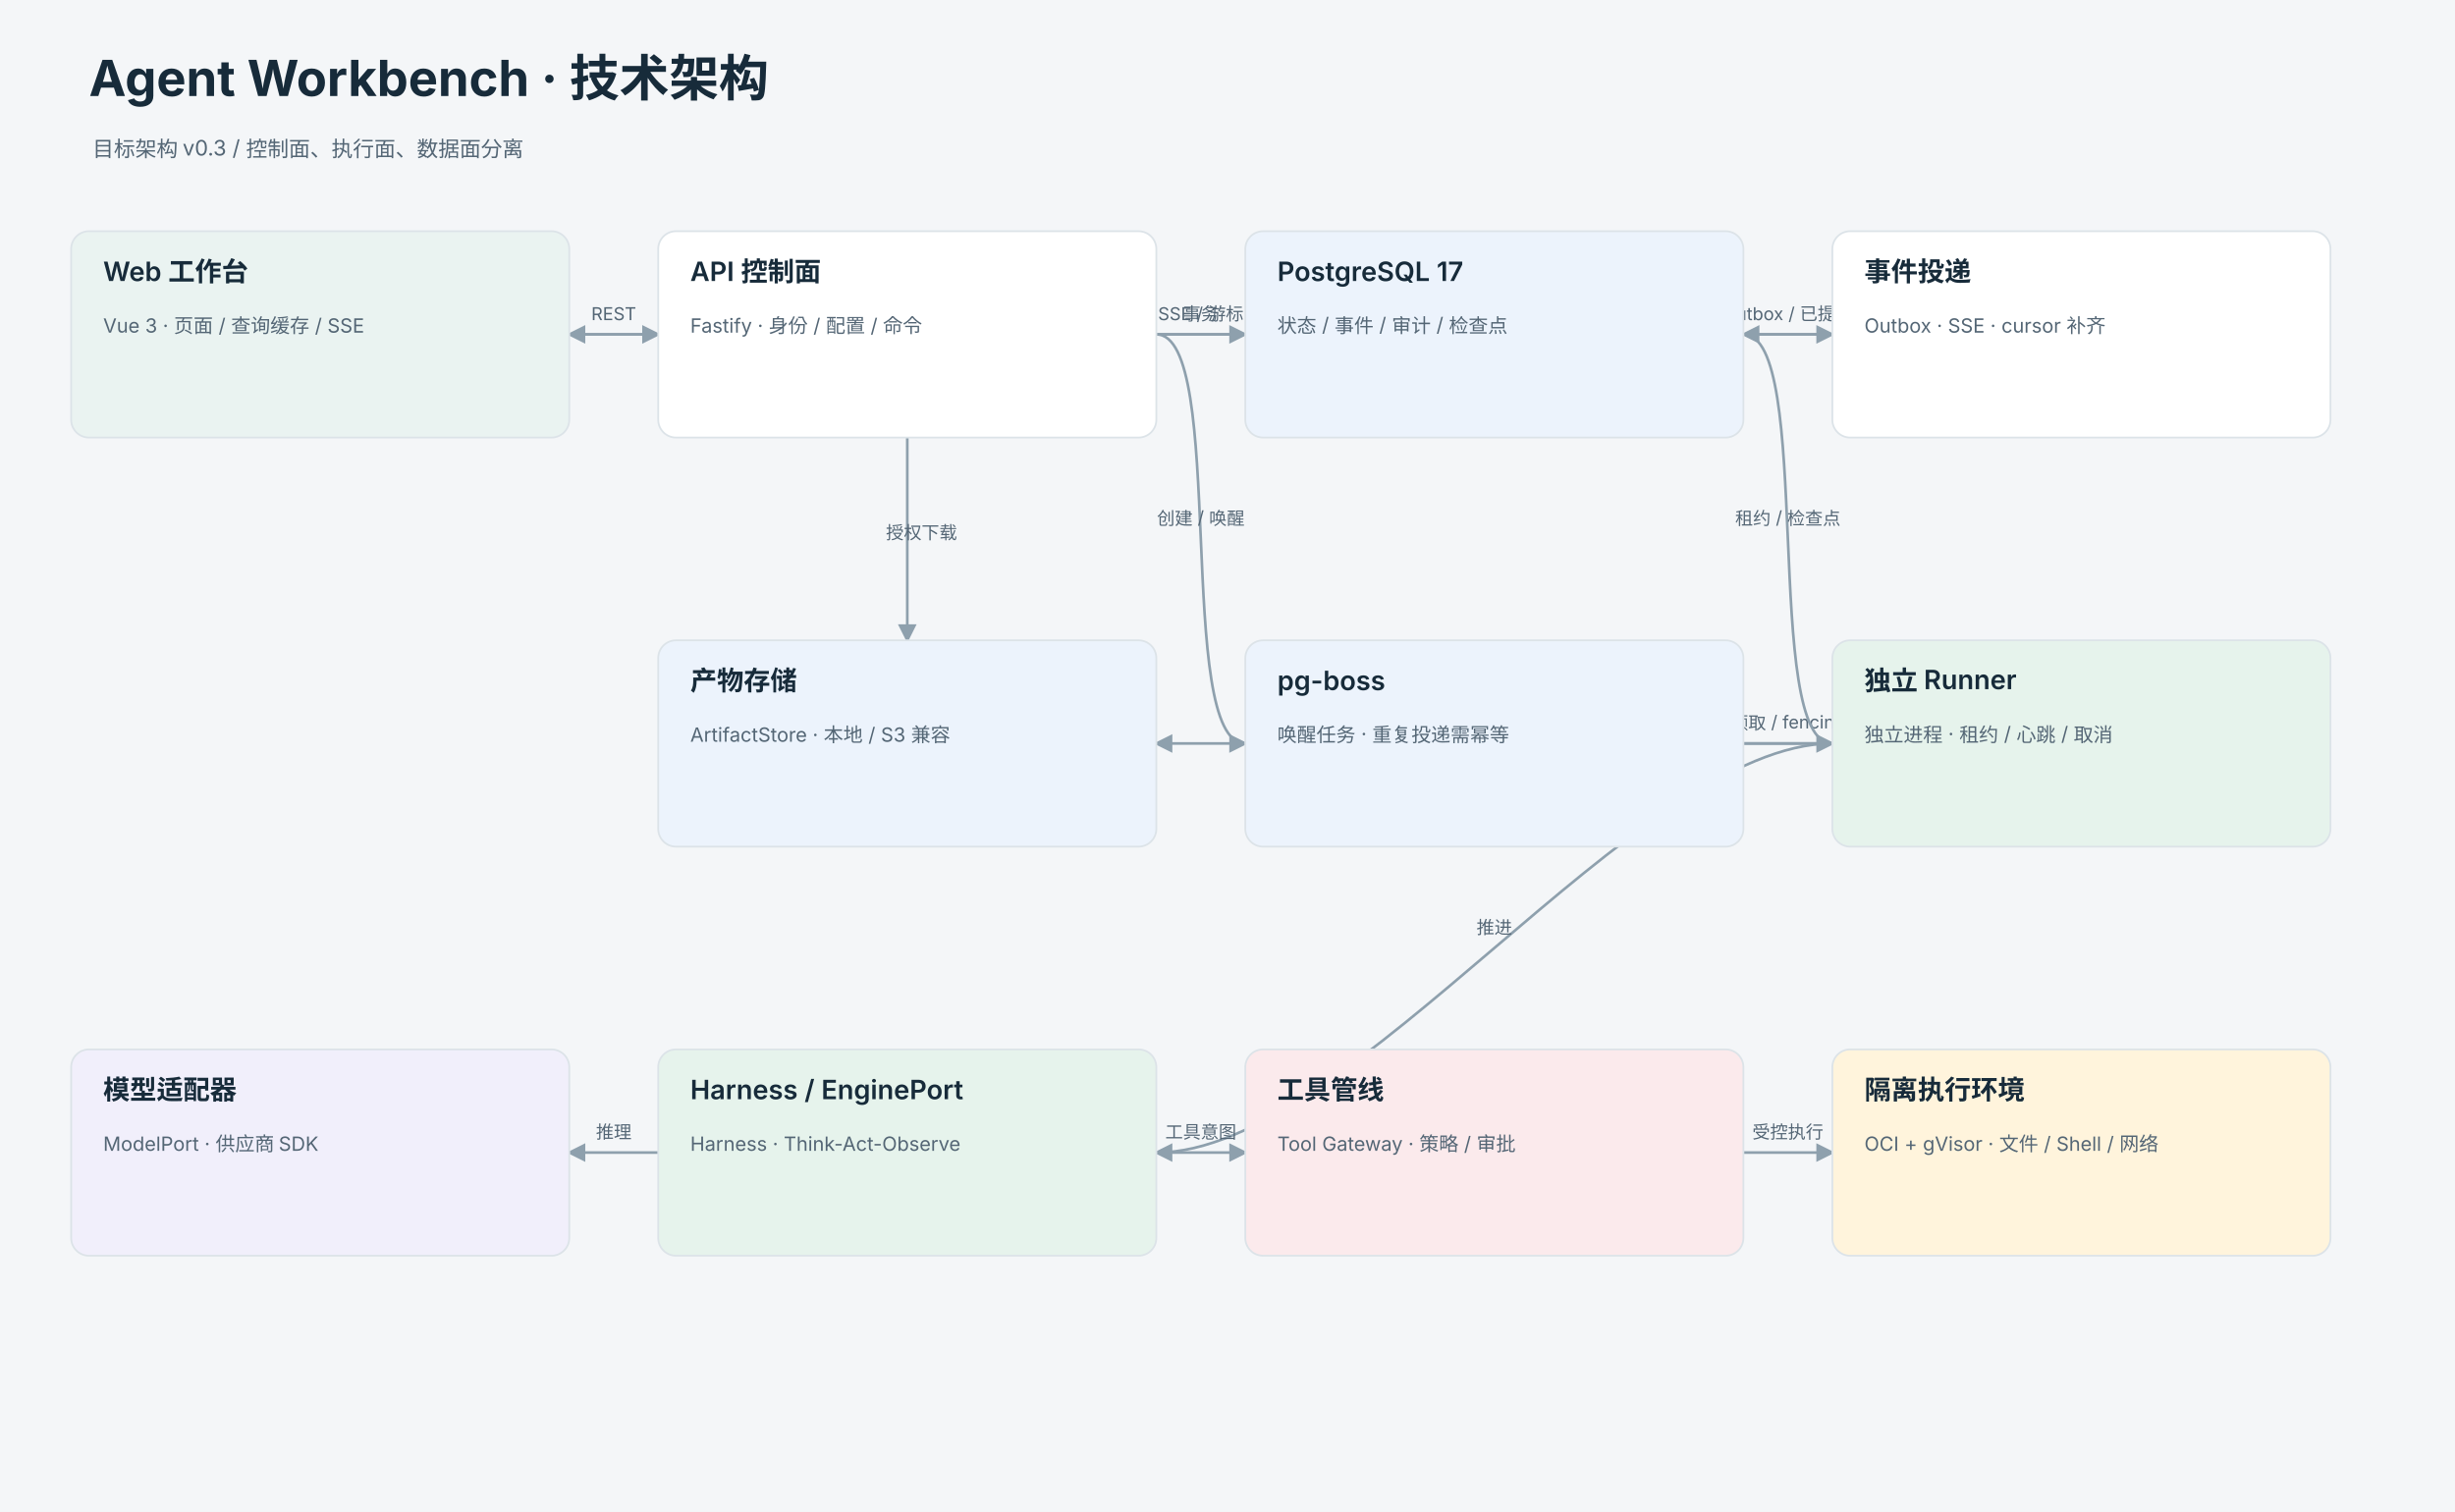
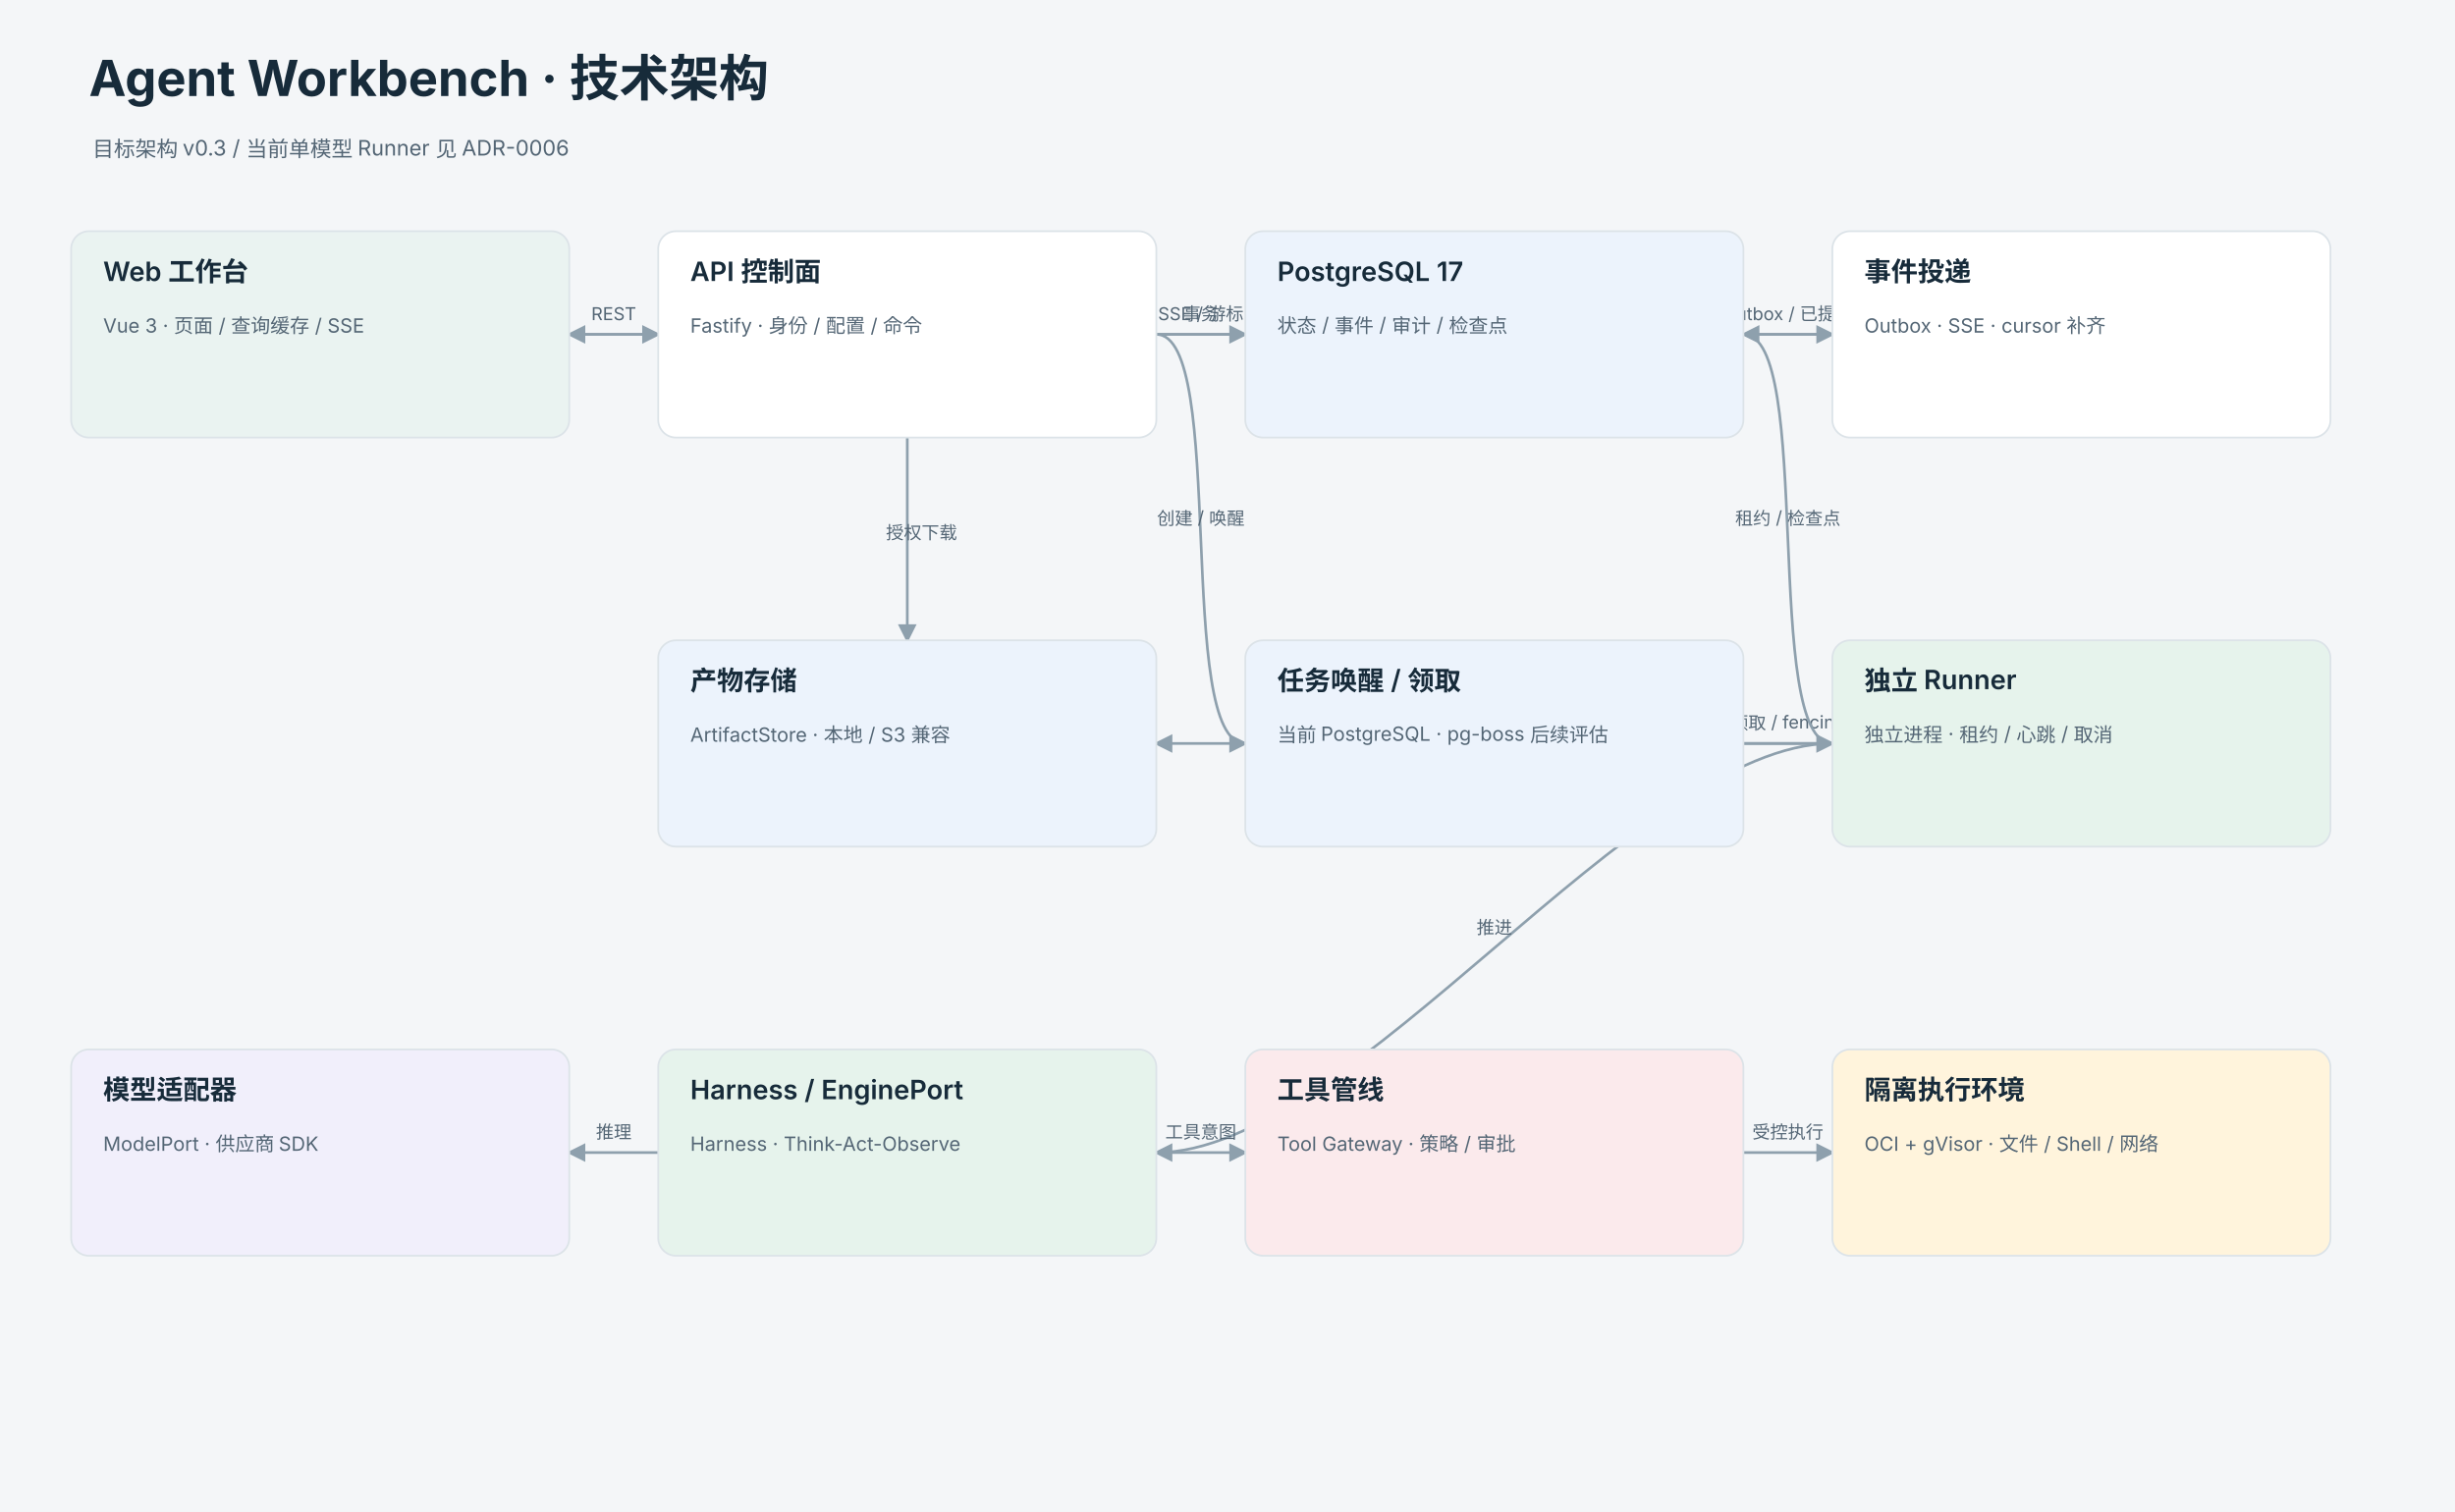
<svg xmlns="http://www.w3.org/2000/svg" width="1380" height="850" viewBox="0 0 1380 850">
  <defs>
    <marker id="arrow" markerWidth="7" markerHeight="7" refX="6" refY="3.5" orient="auto">
      <path d="M0,0 L7,3.5 L0,7 z" fill="#8EA0AD" />
    </marker>
  </defs>
  <rect width="100%" height="100%" fill="#F4F6F8" />
  <text x="50" y="54" fill="#172B3A" font-family="Inter, sans-serif" font-size="28" font-weight="650">Agent Workbench · 技术架构</text>
-   <text x="52" y="88" fill="#546675" font-family="Inter, sans-serif" font-size="12">目标架构 v0.3 / 控制面、执行面、数据面分离</text>
+   <text x="52" y="88" fill="#546675" font-family="Inter, sans-serif" font-size="12">目标架构 v0.3 / 当前单模型 Runner 见 ADR-0006</text>
  <g>
    <path d="M 320 188 C 360 188, 330 188, 370 188" fill="none" stroke="#8EA0AD" stroke-width="1.5" marker-end="url(#arrow)" />
    <text x="345" y="180" text-anchor="middle" fill="#546675" font-family="Inter, sans-serif" font-size="10">REST</text>
  </g>
  <g>
    <path d="M 650 188 C 690 188, 660 188, 700 188" fill="none" stroke="#8EA0AD" stroke-width="1.5" marker-end="url(#arrow)" />
    <text x="675" y="180" text-anchor="middle" fill="#546675" font-family="Inter, sans-serif" font-size="10">事务</text>
  </g>
  <g>
    <path d="M 650 188 C 690 188, 660 418, 700 418" fill="none" stroke="#8EA0AD" stroke-width="1.5" marker-end="url(#arrow)" />
    <text x="675" y="295" text-anchor="middle" fill="#546675" font-family="Inter, sans-serif" font-size="10">创建 / 唤醒</text>
  </g>
  <g>
    <path d="M 980 188 C 1020 188, 990 188, 1030 188" fill="none" stroke="#8EA0AD" stroke-width="1.5" marker-end="url(#arrow)" />
    <text x="1005" y="180" text-anchor="middle" fill="#546675" font-family="Inter, sans-serif" font-size="10">Outbox / 已提交</text>
  </g>
  <g>
    <path d="M 980 418 C 1020 418, 990 418, 1030 418" fill="none" stroke="#8EA0AD" stroke-width="1.5" marker-end="url(#arrow)" />
    <text x="1005" y="410" text-anchor="middle" fill="#546675" font-family="Inter, sans-serif" font-size="10">领取 / fencing</text>
  </g>
  <g>
    <path d="M 1030 418 C 920 418, 760 648, 650 648" fill="none" stroke="#8EA0AD" stroke-width="1.5" marker-end="url(#arrow)" />
    <text x="840" y="525" text-anchor="middle" fill="#546675" font-family="Inter, sans-serif" font-size="10">推进</text>
  </g>
  <g>
    <path d="M 370 648 C 330 648, 360 648, 320 648" fill="none" stroke="#8EA0AD" stroke-width="1.5" marker-end="url(#arrow)" />
    <text x="345" y="640" text-anchor="middle" fill="#546675" font-family="Inter, sans-serif" font-size="10">推理</text>
  </g>
  <g>
    <path d="M 650 648 C 690 648, 660 648, 700 648" fill="none" stroke="#8EA0AD" stroke-width="1.5" marker-end="url(#arrow)" />
    <text x="675" y="640" text-anchor="middle" fill="#546675" font-family="Inter, sans-serif" font-size="10">工具意图</text>
  </g>
  <g>
    <path d="M 980 648 C 1020 648, 990 648, 1030 648" fill="none" stroke="#8EA0AD" stroke-width="1.5" marker-end="url(#arrow)" />
    <text x="1005" y="640" text-anchor="middle" fill="#546675" font-family="Inter, sans-serif" font-size="10">受控执行</text>
  </g>
  <g>
    <path d="M 1030 418 C 990 418, 1020 188, 980 188" fill="none" stroke="#8EA0AD" stroke-width="1.5" marker-end="url(#arrow)" />
    <text x="1005" y="295" text-anchor="middle" fill="#546675" font-family="Inter, sans-serif" font-size="10">租约 / 检查点</text>
  </g>
  <g>
    <path d="M 510 246 C 510 286, 510 320, 510 360" fill="none" stroke="#8EA0AD" stroke-width="1.5" marker-end="url(#arrow)" />
    <text x="518" y="303" text-anchor="middle" fill="#546675" font-family="Inter, sans-serif" font-size="10">授权下载</text>
  </g>
  <g>
    <path d="M 1030 418 C 920 418, 760 418, 650 418" fill="none" stroke="#8EA0AD" stroke-width="1.5" marker-end="url(#arrow)" />
    <text x="840" y="410" text-anchor="middle" fill="#546675" font-family="Inter, sans-serif" font-size="10">产物</text>
  </g>
  <g>
    <path d="M 1030 188 C 920 188, 430 188, 320 188" fill="none" stroke="#8EA0AD" stroke-width="1.5" marker-end="url(#arrow)" />
    <text x="675" y="180" text-anchor="middle" fill="#546675" font-family="Inter, sans-serif" font-size="10">SSE / 游标</text>
  </g>
  <g>
    <rect x="40" y="130" width="280" height="116" rx="10" fill="#EAF3F1" stroke="#DCE3E8" />
    <text x="58" y="158" fill="#172B3A" font-family="Inter, sans-serif" font-size="15" font-weight="600">Web 工作台</text>
    <text x="58" y="187" fill="#546675" font-family="Inter, sans-serif" font-size="11">Vue 3 · 页面 / 查询缓存 / SSE</text>
  </g>
  <g>
    <rect x="370" y="130" width="280" height="116" rx="10" fill="#FFFFFF" stroke="#DCE3E8" />
    <text x="388" y="158" fill="#172B3A" font-family="Inter, sans-serif" font-size="15" font-weight="600">API 控制面</text>
    <text x="388" y="187" fill="#546675" font-family="Inter, sans-serif" font-size="11">Fastify · 身份 / 配置 / 命令</text>
  </g>
  <g>
    <rect x="700" y="130" width="280" height="116" rx="10" fill="#ECF3FC" stroke="#DCE3E8" />
    <text x="718" y="158" fill="#172B3A" font-family="Inter, sans-serif" font-size="15" font-weight="600">PostgreSQL 17</text>
    <text x="718" y="187" fill="#546675" font-family="Inter, sans-serif" font-size="11">状态 / 事件 / 审计 / 检查点</text>
  </g>
  <g>
    <rect x="370" y="360" width="280" height="116" rx="10" fill="#ECF3FC" stroke="#DCE3E8" />
    <text x="388" y="388" fill="#172B3A" font-family="Inter, sans-serif" font-size="15" font-weight="600">产物存储</text>
    <text x="388" y="417" fill="#546675" font-family="Inter, sans-serif" font-size="11">ArtifactStore · 本地 / S3 兼容</text>
  </g>
  <g>
    <rect x="1030" y="360" width="280" height="116" rx="10" fill="#E6F3EC" stroke="#DCE3E8" />
    <text x="1048" y="388" fill="#172B3A" font-family="Inter, sans-serif" font-size="15" font-weight="600">独立 Runner</text>
    <text x="1048" y="417" fill="#546675" font-family="Inter, sans-serif" font-size="11">独立进程 · 租约 / 心跳 / 取消</text>
  </g>
  <g>
    <rect x="700" y="360" width="280" height="116" rx="10" fill="#ECF3FC" stroke="#DCE3E8" />
-     <text x="718" y="388" fill="#172B3A" font-family="Inter, sans-serif" font-size="15" font-weight="600">pg-boss</text>
-     <text x="718" y="417" fill="#546675" font-family="Inter, sans-serif" font-size="11">唤醒任务 · 重复投递需幂等</text>
+     <text x="718" y="388" fill="#172B3A" font-family="Inter, sans-serif" font-size="15" font-weight="600">任务唤醒 / 领取</text>
+     <text x="718" y="417" fill="#546675" font-family="Inter, sans-serif" font-size="11">当前 PostgreSQL · pg-boss 后续评估</text>
  </g>
  <g>
    <rect x="1030" y="130" width="280" height="116" rx="10" fill="#FFFFFF" stroke="#DCE3E8" />
    <text x="1048" y="158" fill="#172B3A" font-family="Inter, sans-serif" font-size="15" font-weight="600">事件投递</text>
    <text x="1048" y="187" fill="#546675" font-family="Inter, sans-serif" font-size="11">Outbox · SSE · cursor 补齐</text>
  </g>
  <g>
    <rect x="40" y="590" width="280" height="116" rx="10" fill="#F1EFFB" stroke="#DCE3E8" />
    <text x="58" y="618" fill="#172B3A" font-family="Inter, sans-serif" font-size="15" font-weight="600">模型适配器</text>
    <text x="58" y="647" fill="#546675" font-family="Inter, sans-serif" font-size="11">ModelPort · 供应商 SDK</text>
  </g>
  <g>
    <rect x="370" y="590" width="280" height="116" rx="10" fill="#E6F3EC" stroke="#DCE3E8" />
    <text x="388" y="618" fill="#172B3A" font-family="Inter, sans-serif" font-size="15" font-weight="600">Harness / EnginePort</text>
    <text x="388" y="647" fill="#546675" font-family="Inter, sans-serif" font-size="11">Harness · Think-Act-Observe</text>
  </g>
  <g>
    <rect x="700" y="590" width="280" height="116" rx="10" fill="#FBEAEC" stroke="#DCE3E8" />
    <text x="718" y="618" fill="#172B3A" font-family="Inter, sans-serif" font-size="15" font-weight="600">工具管线</text>
    <text x="718" y="647" fill="#546675" font-family="Inter, sans-serif" font-size="11">Tool Gateway · 策略 / 审批</text>
  </g>
  <g>
    <rect x="1030" y="590" width="280" height="116" rx="10" fill="#FFF4DC" stroke="#DCE3E8" />
    <text x="1048" y="618" fill="#172B3A" font-family="Inter, sans-serif" font-size="15" font-weight="600">隔离执行环境</text>
    <text x="1048" y="647" fill="#546675" font-family="Inter, sans-serif" font-size="11">OCI + gVisor · 文件 / Shell / 网络</text>
  </g>
</svg>
